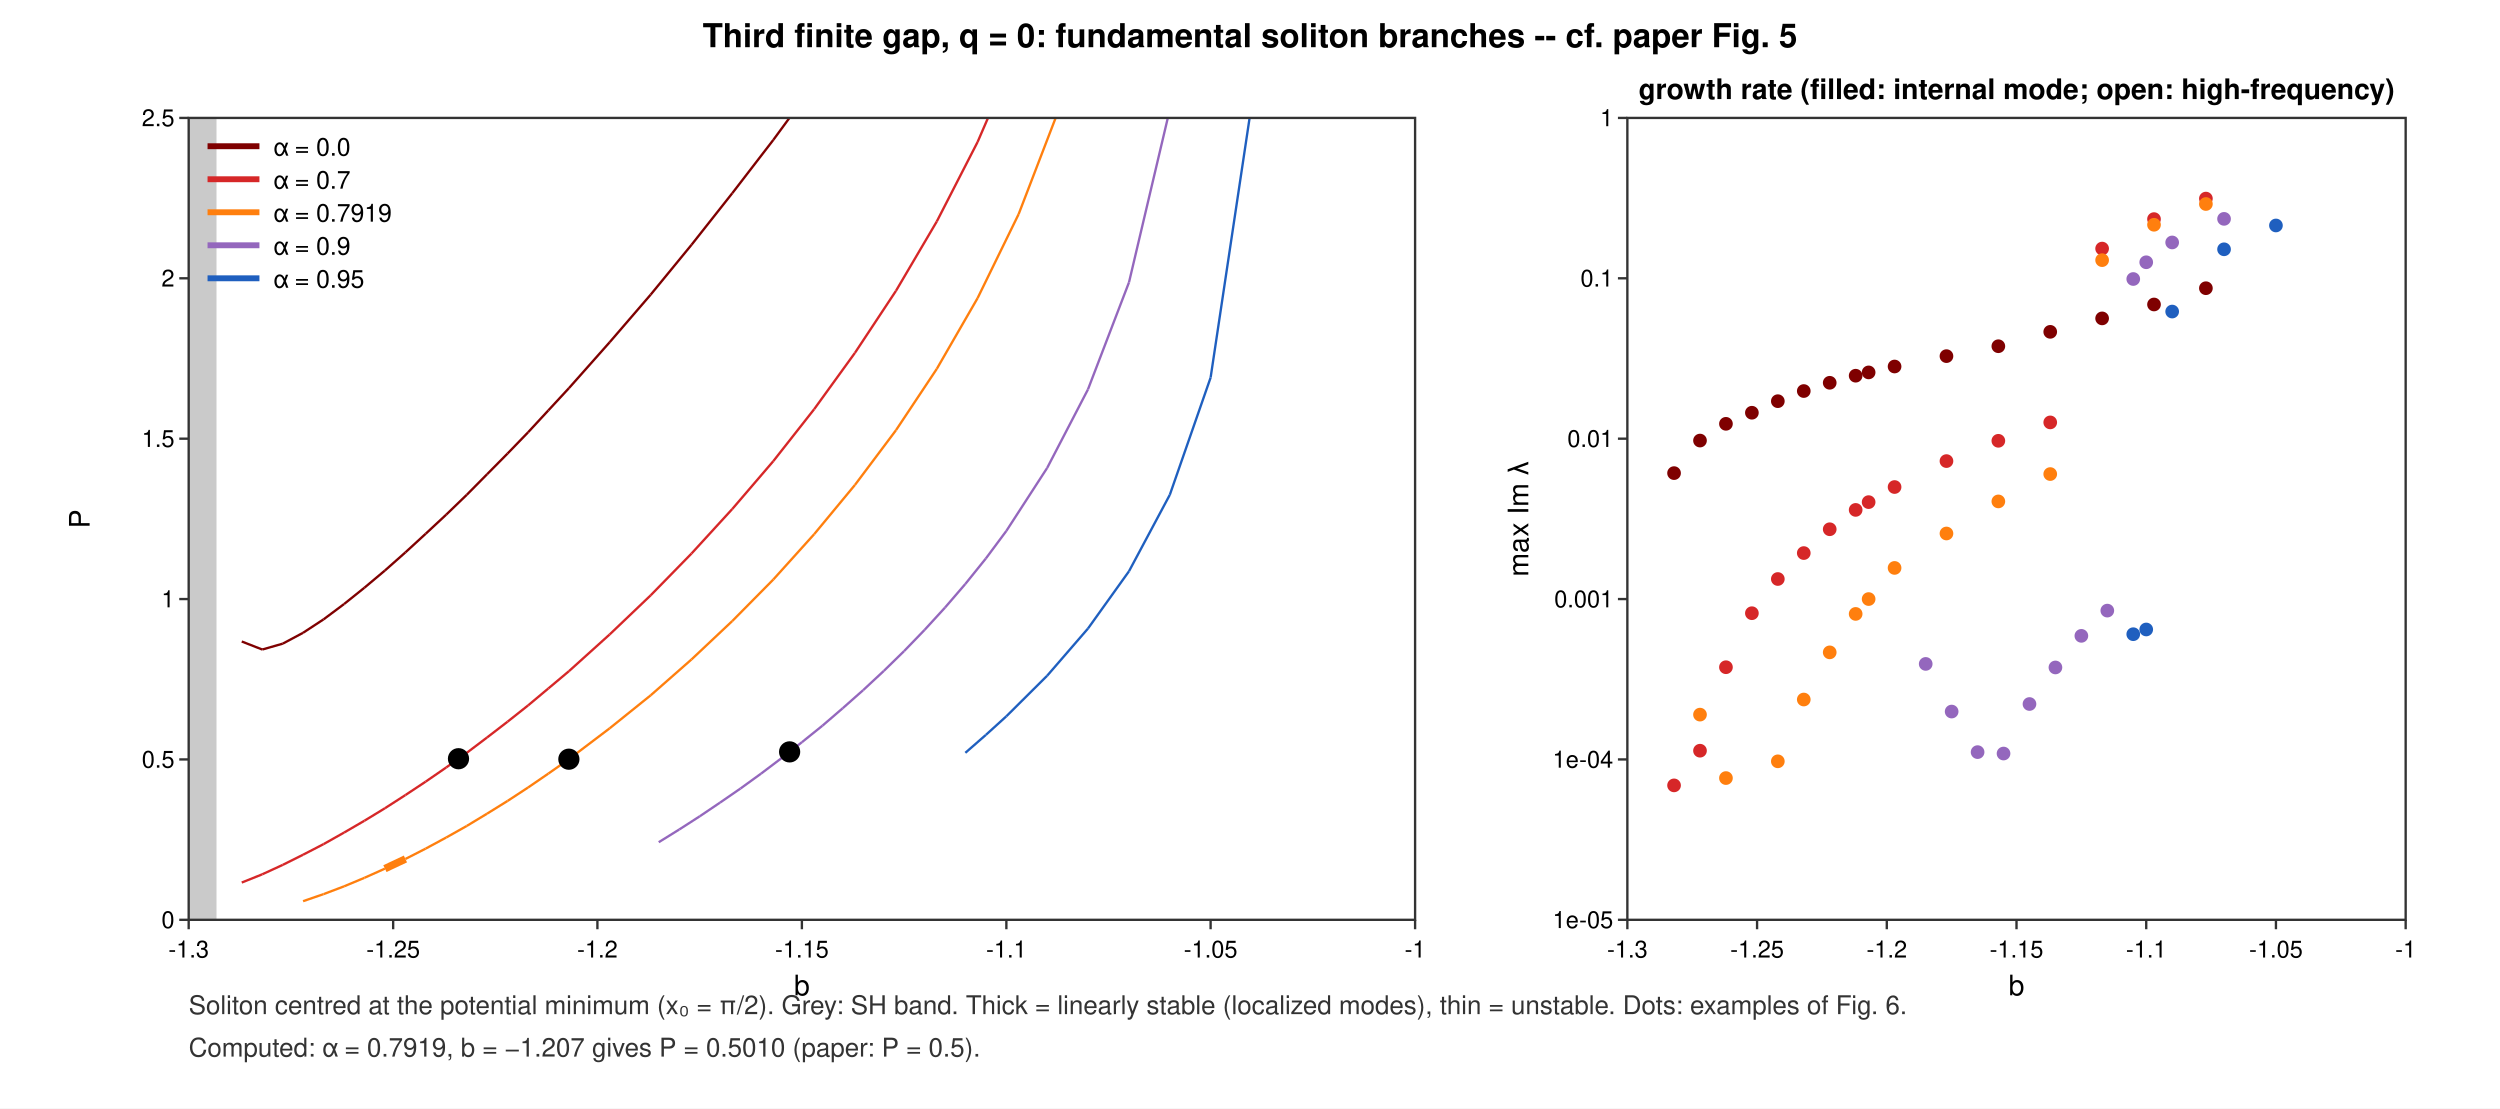
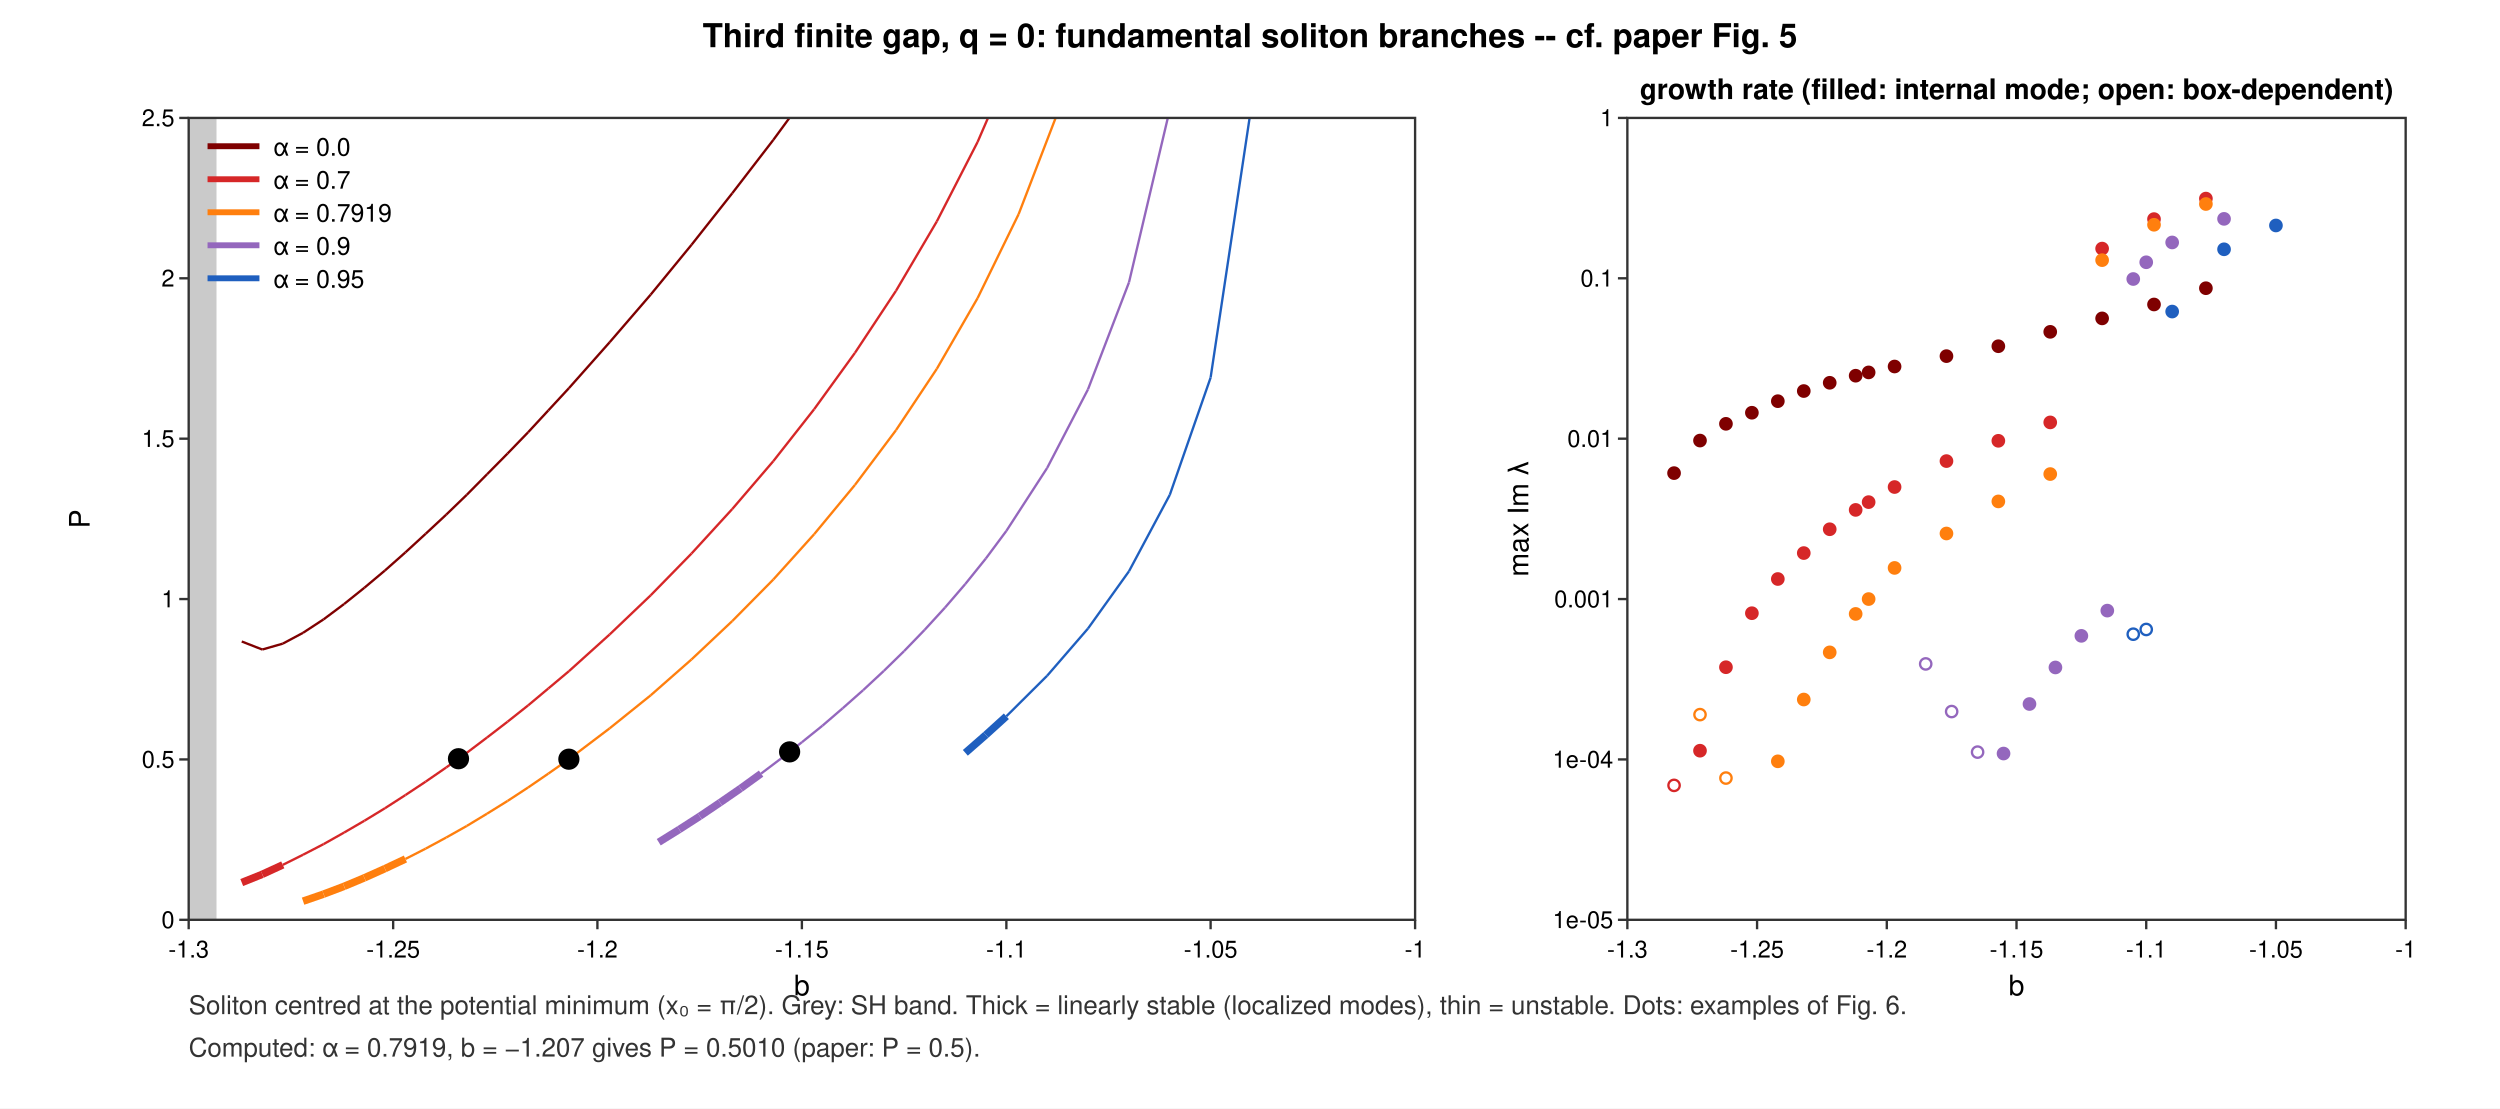
<svg xmlns="http://www.w3.org/2000/svg" viewBox="0 0 1060 470" width="1060" height="470">
-   <rect width="1060" height="470" fill="white" />
+   <rect x="0" y="0" width="1060" height="470" fill="white" />
  <text x="530.0" y="20" font-size="14" font-weight="bold" text-anchor="middle" font-family="Helvetica, Arial, sans-serif">Third finite gap, q = 0: fundamental soliton branches  -- cf. paper Fig. 5</text>
-   <clipPath id="clip139776906978768">
+   <clipPath id="clip140446462768416">
    <rect x="80" y="50" width="520" height="340" />
  </clipPath>
  <rect x="80" y="50" width="520" height="340" fill="white" stroke="none" />
-   <g clip-path="url(#clip139776906978768)">
+   <g clip-path="url(#clip140446462768416)">
    <rect x="80.0" y="50" width="11.8" height="340" fill="#bdbdbd" fill-opacity="0.8" />
    <polyline points="102.5,272.0 111.2,275.4" fill="none" stroke="#7f0000" stroke-width="1.0" stroke-linejoin="round" stroke-opacity="1.0" />
    <polyline points="111.2,275.4 119.9,272.9" fill="none" stroke="#7f0000" stroke-width="1.0" stroke-linejoin="round" stroke-opacity="1.0" />
    <polyline points="119.9,272.9 128.5,268.3" fill="none" stroke="#7f0000" stroke-width="1.0" stroke-linejoin="round" stroke-opacity="1.0" />
    <polyline points="128.5,268.3 137.2,262.6" fill="none" stroke="#7f0000" stroke-width="1.0" stroke-linejoin="round" stroke-opacity="1.0" />
    <polyline points="137.2,262.6 145.9,256.1" fill="none" stroke="#7f0000" stroke-width="1.0" stroke-linejoin="round" stroke-opacity="1.0" />
    <polyline points="145.9,256.1 154.5,249.2" fill="none" stroke="#7f0000" stroke-width="1.0" stroke-linejoin="round" stroke-opacity="1.0" />
    <polyline points="154.5,249.2 163.2,241.9" fill="none" stroke="#7f0000" stroke-width="1.0" stroke-linejoin="round" stroke-opacity="1.0" />
    <polyline points="163.2,241.9 171.9,234.2" fill="none" stroke="#7f0000" stroke-width="1.0" stroke-linejoin="round" stroke-opacity="1.0" />
    <polyline points="171.9,234.2 180.5,226.3" fill="none" stroke="#7f0000" stroke-width="1.0" stroke-linejoin="round" stroke-opacity="1.0" />
    <polyline points="180.5,226.3 189.2,218.2" fill="none" stroke="#7f0000" stroke-width="1.0" stroke-linejoin="round" stroke-opacity="1.0" />
    <polyline points="189.2,218.2 197.9,209.8" fill="none" stroke="#7f0000" stroke-width="1.0" stroke-linejoin="round" stroke-opacity="1.0" />
    <polyline points="197.9,209.8 206.5,201.1" fill="none" stroke="#7f0000" stroke-width="1.0" stroke-linejoin="round" stroke-opacity="1.0" />
    <polyline points="206.5,201.1 215.2,192.3" fill="none" stroke="#7f0000" stroke-width="1.0" stroke-linejoin="round" stroke-opacity="1.0" />
    <polyline points="215.2,192.3 223.9,183.3" fill="none" stroke="#7f0000" stroke-width="1.0" stroke-linejoin="round" stroke-opacity="1.0" />
    <polyline points="223.9,183.3 232.5,174.0" fill="none" stroke="#7f0000" stroke-width="1.0" stroke-linejoin="round" stroke-opacity="1.0" />
    <polyline points="232.5,174.0 241.2,164.6" fill="none" stroke="#7f0000" stroke-width="1.0" stroke-linejoin="round" stroke-opacity="1.0" />
    <polyline points="241.2,164.6 258.5,145.1" fill="none" stroke="#7f0000" stroke-width="1.0" stroke-linejoin="round" stroke-opacity="1.0" />
    <polyline points="258.5,145.1 275.9,124.9" fill="none" stroke="#7f0000" stroke-width="1.0" stroke-linejoin="round" stroke-opacity="1.0" />
    <polyline points="275.9,124.9 293.2,103.8" fill="none" stroke="#7f0000" stroke-width="1.0" stroke-linejoin="round" stroke-opacity="1.0" />
    <polyline points="293.2,103.8 310.5,81.9" fill="none" stroke="#7f0000" stroke-width="1.0" stroke-linejoin="round" stroke-opacity="1.0" />
    <polyline points="310.5,81.9 327.9,59.3" fill="none" stroke="#7f0000" stroke-width="1.0" stroke-linejoin="round" stroke-opacity="1.0" />
    <polyline points="327.9,59.3 345.2,35.7" fill="none" stroke="#7f0000" stroke-width="1.0" stroke-linejoin="round" stroke-opacity="1.0" />
    <polyline points="345.2,35.7 362.5,11.3" fill="none" stroke="#7f0000" stroke-width="1.0" stroke-linejoin="round" stroke-opacity="1.0" />
    <polyline points="362.5,11.3 379.9,-14.0" fill="none" stroke="#7f0000" stroke-width="1.0" stroke-linejoin="round" stroke-opacity="1.0" />
    <polyline points="379.9,-14.0 397.2,-40.4" fill="none" stroke="#7f0000" stroke-width="1.0" stroke-linejoin="round" stroke-opacity="1.0" />
    <polyline points="397.2,-40.4 414.5,-67.9" fill="none" stroke="#7f0000" stroke-width="1.0" stroke-linejoin="round" stroke-opacity="1.0" />
    <polyline points="414.5,-67.9 431.9,-96.8" fill="none" stroke="#7f0000" stroke-width="1.0" stroke-linejoin="round" stroke-opacity="1.0" />
    <polyline points="431.9,-96.8 449.2,-127.7" fill="none" stroke="#7f0000" stroke-width="1.0" stroke-linejoin="round" stroke-opacity="1.0" />
    <polyline points="449.2,-127.7 466.5,-162.1" fill="none" stroke="#7f0000" stroke-width="1.0" stroke-linejoin="round" stroke-opacity="1.0" />
    <polyline points="466.5,-162.1 483.9,-207.0" fill="none" stroke="#7f0000" stroke-width="1.0" stroke-linejoin="round" stroke-opacity="1.0" />
-     <polyline points="102.5,374.2 111.2,370.7" fill="none" stroke="#d62728" stroke-width="1.0" stroke-linejoin="round" stroke-opacity="1.0" />
-     <polyline points="111.2,370.7 119.9,366.7" fill="none" stroke="#d62728" stroke-width="1.0" stroke-linejoin="round" stroke-opacity="1.0" />
+     <polyline points="102.5,374.2 111.2,370.7" fill="none" stroke="#d62728" stroke-width="3.2" stroke-linejoin="round" stroke-opacity="1.0" />
+     <polyline points="111.2,370.7 119.9,366.7" fill="none" stroke="#d62728" stroke-width="3.2" stroke-linejoin="round" stroke-opacity="1.0" />
    <polyline points="119.9,366.7 128.5,362.4" fill="none" stroke="#d62728" stroke-width="1.0" stroke-linejoin="round" stroke-opacity="1.0" />
    <polyline points="128.5,362.4 137.2,357.9" fill="none" stroke="#d62728" stroke-width="1.0" stroke-linejoin="round" stroke-opacity="1.0" />
    <polyline points="137.2,357.9 145.9,353.0" fill="none" stroke="#d62728" stroke-width="1.0" stroke-linejoin="round" stroke-opacity="1.0" />
    <polyline points="145.9,353.0 154.5,348.0" fill="none" stroke="#d62728" stroke-width="1.0" stroke-linejoin="round" stroke-opacity="1.0" />
    <polyline points="154.5,348.0 163.2,342.7" fill="none" stroke="#d62728" stroke-width="1.0" stroke-linejoin="round" stroke-opacity="1.0" />
    <polyline points="163.2,342.7 171.9,337.1" fill="none" stroke="#d62728" stroke-width="1.0" stroke-linejoin="round" stroke-opacity="1.0" />
    <polyline points="171.9,337.1 180.5,331.4" fill="none" stroke="#d62728" stroke-width="1.0" stroke-linejoin="round" stroke-opacity="1.0" />
    <polyline points="180.5,331.4 189.2,325.4" fill="none" stroke="#d62728" stroke-width="1.0" stroke-linejoin="round" stroke-opacity="1.0" />
    <polyline points="189.2,325.4 197.9,319.2" fill="none" stroke="#d62728" stroke-width="1.0" stroke-linejoin="round" stroke-opacity="1.0" />
    <polyline points="197.9,319.2 206.5,312.7" fill="none" stroke="#d62728" stroke-width="1.0" stroke-linejoin="round" stroke-opacity="1.0" />
    <polyline points="206.5,312.7 215.2,306.0" fill="none" stroke="#d62728" stroke-width="1.0" stroke-linejoin="round" stroke-opacity="1.0" />
    <polyline points="215.2,306.0 223.9,299.1" fill="none" stroke="#d62728" stroke-width="1.0" stroke-linejoin="round" stroke-opacity="1.0" />
    <polyline points="223.9,299.1 232.5,291.9" fill="none" stroke="#d62728" stroke-width="1.0" stroke-linejoin="round" stroke-opacity="1.0" />
    <polyline points="232.5,291.9 241.2,284.6" fill="none" stroke="#d62728" stroke-width="1.0" stroke-linejoin="round" stroke-opacity="1.0" />
    <polyline points="241.2,284.6 258.5,269.0" fill="none" stroke="#d62728" stroke-width="1.0" stroke-linejoin="round" stroke-opacity="1.0" />
    <polyline points="258.5,269.0 275.9,252.4" fill="none" stroke="#d62728" stroke-width="1.0" stroke-linejoin="round" stroke-opacity="1.0" />
    <polyline points="275.9,252.4 293.2,234.7" fill="none" stroke="#d62728" stroke-width="1.0" stroke-linejoin="round" stroke-opacity="1.0" />
    <polyline points="293.2,234.7 310.5,215.8" fill="none" stroke="#d62728" stroke-width="1.0" stroke-linejoin="round" stroke-opacity="1.0" />
    <polyline points="310.5,215.8 327.9,195.5" fill="none" stroke="#d62728" stroke-width="1.0" stroke-linejoin="round" stroke-opacity="1.0" />
    <polyline points="327.9,195.5 345.2,173.5" fill="none" stroke="#d62728" stroke-width="1.0" stroke-linejoin="round" stroke-opacity="1.0" />
    <polyline points="345.2,173.5 362.5,149.6" fill="none" stroke="#d62728" stroke-width="1.0" stroke-linejoin="round" stroke-opacity="1.0" />
    <polyline points="362.5,149.6 379.9,123.3" fill="none" stroke="#d62728" stroke-width="1.0" stroke-linejoin="round" stroke-opacity="1.0" />
    <polyline points="379.9,123.3 397.2,93.9" fill="none" stroke="#d62728" stroke-width="1.0" stroke-linejoin="round" stroke-opacity="1.0" />
    <polyline points="397.2,93.9 414.5,60.2" fill="none" stroke="#d62728" stroke-width="1.0" stroke-linejoin="round" stroke-opacity="1.0" />
    <polyline points="414.5,60.2 431.9,20.0" fill="none" stroke="#d62728" stroke-width="1.0" stroke-linejoin="round" stroke-opacity="1.0" />
    <polyline points="431.9,20.0 449.2,-31.3" fill="none" stroke="#d62728" stroke-width="1.0" stroke-linejoin="round" stroke-opacity="1.0" />
    <polyline points="449.2,-31.3 466.5,-107.7" fill="none" stroke="#d62728" stroke-width="1.0" stroke-linejoin="round" stroke-opacity="1.0" />
    <polyline points="466.5,-107.7 483.9,-339.8" fill="none" stroke="#d62728" stroke-width="1.0" stroke-linejoin="round" stroke-opacity="1.0" />
-     <polyline points="128.5,382.1 137.2,379.1" fill="none" stroke="#ff7f0e" stroke-width="1.0" stroke-linejoin="round" stroke-opacity="1.0" />
-     <polyline points="137.2,379.1 145.9,375.8" fill="none" stroke="#ff7f0e" stroke-width="1.0" stroke-linejoin="round" stroke-opacity="1.0" />
-     <polyline points="145.9,375.8 154.5,372.2" fill="none" stroke="#ff7f0e" stroke-width="1.0" stroke-linejoin="round" stroke-opacity="1.0" />
-     <polyline points="154.5,372.2 163.2,368.3" fill="none" stroke="#ff7f0e" stroke-width="1.0" stroke-linejoin="round" stroke-opacity="1.0" />
+     <polyline points="128.5,382.1 137.2,379.1" fill="none" stroke="#ff7f0e" stroke-width="3.2" stroke-linejoin="round" stroke-opacity="1.0" />
+     <polyline points="137.2,379.1 145.9,375.8" fill="none" stroke="#ff7f0e" stroke-width="3.2" stroke-linejoin="round" stroke-opacity="1.0" />
+     <polyline points="145.9,375.8 154.5,372.2" fill="none" stroke="#ff7f0e" stroke-width="3.2" stroke-linejoin="round" stroke-opacity="1.0" />
+     <polyline points="154.5,372.2 163.2,368.3" fill="none" stroke="#ff7f0e" stroke-width="3.2" stroke-linejoin="round" stroke-opacity="1.0" />
    <polyline points="163.2,368.3 171.9,364.2" fill="none" stroke="#ff7f0e" stroke-width="3.2" stroke-linejoin="round" stroke-opacity="1.0" />
    <polyline points="171.9,364.2 180.5,359.8" fill="none" stroke="#ff7f0e" stroke-width="1.0" stroke-linejoin="round" stroke-opacity="1.0" />
    <polyline points="180.5,359.8 189.2,355.1" fill="none" stroke="#ff7f0e" stroke-width="1.0" stroke-linejoin="round" stroke-opacity="1.0" />
    <polyline points="189.2,355.1 197.9,350.2" fill="none" stroke="#ff7f0e" stroke-width="1.0" stroke-linejoin="round" stroke-opacity="1.0" />
    <polyline points="197.9,350.2 206.5,345.0" fill="none" stroke="#ff7f0e" stroke-width="1.0" stroke-linejoin="round" stroke-opacity="1.0" />
    <polyline points="206.5,345.0 215.2,339.6" fill="none" stroke="#ff7f0e" stroke-width="1.0" stroke-linejoin="round" stroke-opacity="1.0" />
    <polyline points="215.2,339.6 223.9,333.9" fill="none" stroke="#ff7f0e" stroke-width="1.0" stroke-linejoin="round" stroke-opacity="1.0" />
    <polyline points="223.9,333.9 232.5,328.0" fill="none" stroke="#ff7f0e" stroke-width="1.0" stroke-linejoin="round" stroke-opacity="1.0" />
    <polyline points="232.5,328.0 241.2,321.9" fill="none" stroke="#ff7f0e" stroke-width="1.0" stroke-linejoin="round" stroke-opacity="1.0" />
    <polyline points="241.2,321.9 258.5,308.8" fill="none" stroke="#ff7f0e" stroke-width="1.0" stroke-linejoin="round" stroke-opacity="1.0" />
    <polyline points="258.5,308.8 275.9,294.8" fill="none" stroke="#ff7f0e" stroke-width="1.0" stroke-linejoin="round" stroke-opacity="1.0" />
    <polyline points="275.9,294.8 293.2,279.6" fill="none" stroke="#ff7f0e" stroke-width="1.0" stroke-linejoin="round" stroke-opacity="1.0" />
    <polyline points="293.2,279.6 310.5,263.3" fill="none" stroke="#ff7f0e" stroke-width="1.0" stroke-linejoin="round" stroke-opacity="1.0" />
    <polyline points="310.5,263.3 327.9,245.7" fill="none" stroke="#ff7f0e" stroke-width="1.0" stroke-linejoin="round" stroke-opacity="1.0" />
    <polyline points="327.9,245.7 345.2,226.5" fill="none" stroke="#ff7f0e" stroke-width="1.0" stroke-linejoin="round" stroke-opacity="1.0" />
    <polyline points="345.2,226.5 362.5,205.6" fill="none" stroke="#ff7f0e" stroke-width="1.0" stroke-linejoin="round" stroke-opacity="1.0" />
    <polyline points="362.5,205.6 379.9,182.4" fill="none" stroke="#ff7f0e" stroke-width="1.0" stroke-linejoin="round" stroke-opacity="1.0" />
    <polyline points="379.9,182.4 397.2,156.4" fill="none" stroke="#ff7f0e" stroke-width="1.0" stroke-linejoin="round" stroke-opacity="1.0" />
    <polyline points="397.2,156.4 414.5,126.4" fill="none" stroke="#ff7f0e" stroke-width="1.0" stroke-linejoin="round" stroke-opacity="1.0" />
    <polyline points="414.5,126.4 431.9,90.8" fill="none" stroke="#ff7f0e" stroke-width="1.0" stroke-linejoin="round" stroke-opacity="1.0" />
    <polyline points="431.9,90.8 449.2,45.8" fill="none" stroke="#ff7f0e" stroke-width="1.0" stroke-linejoin="round" stroke-opacity="1.0" />
    <polyline points="449.2,45.8 466.5,-17.8" fill="none" stroke="#ff7f0e" stroke-width="1.0" stroke-linejoin="round" stroke-opacity="1.0" />
    <polyline points="466.5,-17.8 483.9,-140.0" fill="none" stroke="#ff7f0e" stroke-width="1.0" stroke-linejoin="round" stroke-opacity="1.0" />
-     <polyline points="279.3,357.1 288.0,351.7" fill="none" stroke="#9467bd" stroke-width="1.0" stroke-linejoin="round" stroke-opacity="1.0" />
-     <polyline points="288.0,351.7 296.7,346.1" fill="none" stroke="#9467bd" stroke-width="1.0" stroke-linejoin="round" stroke-opacity="1.0" />
-     <polyline points="296.7,346.1 305.3,340.3" fill="none" stroke="#9467bd" stroke-width="1.0" stroke-linejoin="round" stroke-opacity="1.0" />
-     <polyline points="305.3,340.3 314.0,334.3" fill="none" stroke="#9467bd" stroke-width="1.0" stroke-linejoin="round" stroke-opacity="1.0" />
-     <polyline points="314.0,334.3 322.7,328.0" fill="none" stroke="#9467bd" stroke-width="1.0" stroke-linejoin="round" stroke-opacity="1.0" />
+     <polyline points="279.3,357.1 288.0,351.7" fill="none" stroke="#9467bd" stroke-width="3.2" stroke-linejoin="round" stroke-opacity="1.0" />
+     <polyline points="288.0,351.7 296.7,346.1" fill="none" stroke="#9467bd" stroke-width="3.2" stroke-linejoin="round" stroke-opacity="1.0" />
+     <polyline points="296.7,346.1 305.3,340.3" fill="none" stroke="#9467bd" stroke-width="3.2" stroke-linejoin="round" stroke-opacity="1.0" />
+     <polyline points="305.3,340.3 314.0,334.3" fill="none" stroke="#9467bd" stroke-width="3.2" stroke-linejoin="round" stroke-opacity="1.0" />
+     <polyline points="314.0,334.3 322.7,328.0" fill="none" stroke="#9467bd" stroke-width="3.2" stroke-linejoin="round" stroke-opacity="1.0" />
    <polyline points="322.7,328.0 331.3,321.5" fill="none" stroke="#9467bd" stroke-width="1.0" stroke-linejoin="round" stroke-opacity="1.0" />
    <polyline points="331.3,321.5 340.0,314.7" fill="none" stroke="#9467bd" stroke-width="1.0" stroke-linejoin="round" stroke-opacity="1.0" />
    <polyline points="340.0,314.7 348.7,307.7" fill="none" stroke="#9467bd" stroke-width="1.0" stroke-linejoin="round" stroke-opacity="1.0" />
    <polyline points="348.7,307.7 357.3,300.3" fill="none" stroke="#9467bd" stroke-width="1.0" stroke-linejoin="round" stroke-opacity="1.0" />
    <polyline points="357.3,300.3 366.0,292.6" fill="none" stroke="#9467bd" stroke-width="1.0" stroke-linejoin="round" stroke-opacity="1.0" />
    <polyline points="366.0,292.6 374.7,284.5" fill="none" stroke="#9467bd" stroke-width="1.0" stroke-linejoin="round" stroke-opacity="1.0" />
    <polyline points="374.7,284.5 383.3,276.1" fill="none" stroke="#9467bd" stroke-width="1.0" stroke-linejoin="round" stroke-opacity="1.0" />
    <polyline points="383.3,276.1 392.0,267.1" fill="none" stroke="#9467bd" stroke-width="1.0" stroke-linejoin="round" stroke-opacity="1.0" />
    <polyline points="392.0,267.1 400.7,257.6" fill="none" stroke="#9467bd" stroke-width="1.0" stroke-linejoin="round" stroke-opacity="1.0" />
    <polyline points="400.7,257.6 409.3,247.6" fill="none" stroke="#9467bd" stroke-width="1.0" stroke-linejoin="round" stroke-opacity="1.0" />
    <polyline points="409.3,247.6 418.0,236.8" fill="none" stroke="#9467bd" stroke-width="1.0" stroke-linejoin="round" stroke-opacity="1.0" />
    <polyline points="418.0,236.8 426.7,225.1" fill="none" stroke="#9467bd" stroke-width="1.0" stroke-linejoin="round" stroke-opacity="1.0" />
    <polyline points="426.7,225.1 444.0,198.4" fill="none" stroke="#9467bd" stroke-width="1.0" stroke-linejoin="round" stroke-opacity="1.0" />
    <polyline points="444.0,198.4 461.3,165.1" fill="none" stroke="#9467bd" stroke-width="1.0" stroke-linejoin="round" stroke-opacity="1.0" />
    <polyline points="461.3,165.1 478.7,119.7" fill="none" stroke="#9467bd" stroke-width="1.0" stroke-linejoin="round" stroke-opacity="1.0" />
    <polyline points="478.7,119.7 496.0,46.4" fill="none" stroke="#9467bd" stroke-width="1.0" stroke-linejoin="round" stroke-opacity="1.0" />
-     <polyline points="409.3,319.2 418.0,311.6" fill="none" stroke="#1f5fbf" stroke-width="1.0" stroke-linejoin="round" stroke-opacity="1.0" />
-     <polyline points="418.0,311.6 426.7,303.7" fill="none" stroke="#1f5fbf" stroke-width="1.0" stroke-linejoin="round" stroke-opacity="1.0" />
+     <polyline points="409.3,319.2 418.0,311.6" fill="none" stroke="#1f5fbf" stroke-width="3.2" stroke-linejoin="round" stroke-opacity="1.0" />
+     <polyline points="418.0,311.6 426.7,303.7" fill="none" stroke="#1f5fbf" stroke-width="3.2" stroke-linejoin="round" stroke-opacity="1.0" />
    <polyline points="426.7,303.7 444.0,286.5" fill="none" stroke="#1f5fbf" stroke-width="1.0" stroke-linejoin="round" stroke-opacity="1.0" />
    <polyline points="444.0,286.5 461.3,266.5" fill="none" stroke="#1f5fbf" stroke-width="1.0" stroke-linejoin="round" stroke-opacity="1.0" />
    <polyline points="461.3,266.5 478.7,242.2" fill="none" stroke="#1f5fbf" stroke-width="1.0" stroke-linejoin="round" stroke-opacity="1.0" />
    <polyline points="478.7,242.2 496.0,209.8" fill="none" stroke="#1f5fbf" stroke-width="1.0" stroke-linejoin="round" stroke-opacity="1.0" />
    <polyline points="496.0,209.8 513.3,160.1" fill="none" stroke="#1f5fbf" stroke-width="1.0" stroke-linejoin="round" stroke-opacity="1.0" />
    <polyline points="513.3,160.1 530.7,44.2" fill="none" stroke="#1f5fbf" stroke-width="1.0" stroke-linejoin="round" stroke-opacity="1.0" />
    <circle cx="241.2" cy="321.9" r="4" fill="black" stroke="black" stroke-width="1" />
    <circle cx="194.4" cy="321.7" r="4" fill="black" stroke="black" stroke-width="1" />
    <circle cx="334.8" cy="318.8" r="4" fill="black" stroke="black" stroke-width="1" />
  </g>
  <rect x="80" y="50" width="520" height="340" fill="none" stroke="#333" stroke-width="1" />
  <line x1="80.0" y1="390" x2="80.0" y2="394" stroke="#333" />
  <text x="80.0" y="406" font-size="10" text-anchor="middle" font-family="Helvetica, Arial, sans-serif">-1.3</text>
  <line x1="166.7" y1="390" x2="166.7" y2="394" stroke="#333" />
  <text x="166.7" y="406" font-size="10" text-anchor="middle" font-family="Helvetica, Arial, sans-serif">-1.25</text>
  <line x1="253.3" y1="390" x2="253.3" y2="394" stroke="#333" />
  <text x="253.3" y="406" font-size="10" text-anchor="middle" font-family="Helvetica, Arial, sans-serif">-1.2</text>
  <line x1="340.0" y1="390" x2="340.0" y2="394" stroke="#333" />
  <text x="340.0" y="406" font-size="10" text-anchor="middle" font-family="Helvetica, Arial, sans-serif">-1.15</text>
  <line x1="426.7" y1="390" x2="426.7" y2="394" stroke="#333" />
  <text x="426.7" y="406" font-size="10" text-anchor="middle" font-family="Helvetica, Arial, sans-serif">-1.1</text>
  <line x1="513.3" y1="390" x2="513.3" y2="394" stroke="#333" />
  <text x="513.3" y="406" font-size="10" text-anchor="middle" font-family="Helvetica, Arial, sans-serif">-1.05</text>
  <line x1="600.0" y1="390" x2="600.0" y2="394" stroke="#333" />
  <text x="600.0" y="406" font-size="10" text-anchor="middle" font-family="Helvetica, Arial, sans-serif">-1</text>
  <line x1="76" y1="390.0" x2="80" y2="390.0" stroke="#333" />
  <text x="74" y="393.5" font-size="10" text-anchor="end" font-family="Helvetica, Arial, sans-serif">0</text>
  <line x1="76" y1="322.0" x2="80" y2="322.0" stroke="#333" />
  <text x="74" y="325.5" font-size="10" text-anchor="end" font-family="Helvetica, Arial, sans-serif">0.5</text>
  <line x1="76" y1="254.0" x2="80" y2="254.0" stroke="#333" />
  <text x="74" y="257.5" font-size="10" text-anchor="end" font-family="Helvetica, Arial, sans-serif">1</text>
  <line x1="76" y1="186.0" x2="80" y2="186.0" stroke="#333" />
  <text x="74" y="189.5" font-size="10" text-anchor="end" font-family="Helvetica, Arial, sans-serif">1.5</text>
  <line x1="76" y1="118.0" x2="80" y2="118.0" stroke="#333" />
  <text x="74" y="121.5" font-size="10" text-anchor="end" font-family="Helvetica, Arial, sans-serif">2</text>
  <line x1="76" y1="50.0" x2="80" y2="50.0" stroke="#333" />
  <text x="74" y="53.5" font-size="10" text-anchor="end" font-family="Helvetica, Arial, sans-serif">2.5</text>
  <text x="340.0" y="422" font-size="12" text-anchor="middle" font-family="Helvetica, Arial, sans-serif">b</text>
  <text x="38" y="220.0" font-size="12" text-anchor="middle" transform="rotate(-90 38 220.0)" font-family="Helvetica, Arial, sans-serif">P</text>
  <line x1="88" y1="62" x2="110" y2="62" stroke="#7f0000" stroke-width="2.5" />
  <text x="116" y="66" font-size="10.5" font-family="Helvetica, Arial, sans-serif">α = 0.0</text>
  <line x1="88" y1="76" x2="110" y2="76" stroke="#d62728" stroke-width="2.5" />
  <text x="116" y="80" font-size="10.5" font-family="Helvetica, Arial, sans-serif">α = 0.7</text>
  <line x1="88" y1="90" x2="110" y2="90" stroke="#ff7f0e" stroke-width="2.5" />
  <text x="116" y="94" font-size="10.5" font-family="Helvetica, Arial, sans-serif">α = 0.7919</text>
  <line x1="88" y1="104" x2="110" y2="104" stroke="#9467bd" stroke-width="2.5" />
  <text x="116" y="108" font-size="10.5" font-family="Helvetica, Arial, sans-serif">α = 0.9</text>
  <line x1="88" y1="118" x2="110" y2="118" stroke="#1f5fbf" stroke-width="2.5" />
  <text x="116" y="122" font-size="10.5" font-family="Helvetica, Arial, sans-serif">α = 0.95</text>
-   <clipPath id="clip139776906980304">
+   <clipPath id="clip140446462768624">
    <rect x="690" y="50" width="330" height="340" />
  </clipPath>
  <rect x="690" y="50" width="330" height="340" fill="white" stroke="none" />
-   <g clip-path="url(#clip139776906980304)">
+   <g clip-path="url(#clip140446462768624)">
    <circle cx="709.8" cy="200.6" r="2.4" fill="#7f0000" stroke="#7f0000" stroke-width="1" />
    <circle cx="720.8" cy="186.8" r="2.4" fill="#7f0000" stroke="#7f0000" stroke-width="1" />
    <circle cx="731.8" cy="179.7" r="2.4" fill="#7f0000" stroke="#7f0000" stroke-width="1" />
    <circle cx="742.8" cy="175.0" r="2.4" fill="#7f0000" stroke="#7f0000" stroke-width="1" />
    <circle cx="753.8" cy="170.1" r="2.4" fill="#7f0000" stroke="#7f0000" stroke-width="1" />
    <circle cx="764.8" cy="165.8" r="2.4" fill="#7f0000" stroke="#7f0000" stroke-width="1" />
    <circle cx="775.8" cy="162.3" r="2.4" fill="#7f0000" stroke="#7f0000" stroke-width="1" />
    <circle cx="786.8" cy="159.3" r="2.4" fill="#7f0000" stroke="#7f0000" stroke-width="1" />
    <circle cx="792.3" cy="157.9" r="2.4" fill="#7f0000" stroke="#7f0000" stroke-width="1" />
    <circle cx="803.3" cy="155.4" r="2.4" fill="#7f0000" stroke="#7f0000" stroke-width="1" />
    <circle cx="825.3" cy="151.0" r="2.4" fill="#7f0000" stroke="#7f0000" stroke-width="1" />
    <circle cx="847.3" cy="146.8" r="2.4" fill="#7f0000" stroke="#7f0000" stroke-width="1" />
    <circle cx="869.3" cy="140.7" r="2.4" fill="#7f0000" stroke="#7f0000" stroke-width="1" />
    <circle cx="891.3" cy="135.0" r="2.4" fill="#7f0000" stroke="#7f0000" stroke-width="1" />
    <circle cx="913.3" cy="129.1" r="2.4" fill="#7f0000" stroke="#7f0000" stroke-width="1" />
    <circle cx="935.3" cy="122.2" r="2.4" fill="#7f0000" stroke="#7f0000" stroke-width="1" />
-     <circle cx="709.8" cy="333.0" r="2.4" fill="#d62728" stroke="#d62728" stroke-width="1" />
    <circle cx="720.8" cy="318.3" r="2.4" fill="#d62728" stroke="#d62728" stroke-width="1" />
    <circle cx="731.8" cy="282.9" r="2.4" fill="#d62728" stroke="#d62728" stroke-width="1" />
    <circle cx="742.8" cy="260.0" r="2.4" fill="#d62728" stroke="#d62728" stroke-width="1" />
    <circle cx="753.8" cy="245.5" r="2.4" fill="#d62728" stroke="#d62728" stroke-width="1" />
    <circle cx="764.8" cy="234.5" r="2.4" fill="#d62728" stroke="#d62728" stroke-width="1" />
    <circle cx="775.8" cy="224.4" r="2.4" fill="#d62728" stroke="#d62728" stroke-width="1" />
    <circle cx="786.8" cy="216.2" r="2.4" fill="#d62728" stroke="#d62728" stroke-width="1" />
    <circle cx="792.3" cy="212.9" r="2.4" fill="#d62728" stroke="#d62728" stroke-width="1" />
    <circle cx="803.3" cy="206.5" r="2.4" fill="#d62728" stroke="#d62728" stroke-width="1" />
    <circle cx="825.3" cy="195.5" r="2.4" fill="#d62728" stroke="#d62728" stroke-width="1" />
    <circle cx="847.3" cy="186.9" r="2.4" fill="#d62728" stroke="#d62728" stroke-width="1" />
    <circle cx="869.3" cy="179.1" r="2.4" fill="#d62728" stroke="#d62728" stroke-width="1" />
    <circle cx="891.3" cy="105.4" r="2.4" fill="#d62728" stroke="#d62728" stroke-width="1" />
    <circle cx="913.3" cy="92.9" r="2.4" fill="#d62728" stroke="#d62728" stroke-width="1" />
    <circle cx="935.3" cy="84.2" r="2.4" fill="#d62728" stroke="#d62728" stroke-width="1" />
-     <circle cx="720.8" cy="303.0" r="2.4" fill="#ff7f0e" stroke="#ff7f0e" stroke-width="1" />
-     <circle cx="731.8" cy="329.9" r="2.4" fill="#ff7f0e" stroke="#ff7f0e" stroke-width="1" />
+     <circle cx="709.8" cy="333.0" r="2.4" fill="none" stroke="#d62728" stroke-width="1" />
    <circle cx="753.8" cy="322.8" r="2.4" fill="#ff7f0e" stroke="#ff7f0e" stroke-width="1" />
    <circle cx="764.8" cy="296.6" r="2.4" fill="#ff7f0e" stroke="#ff7f0e" stroke-width="1" />
    <circle cx="775.8" cy="276.6" r="2.4" fill="#ff7f0e" stroke="#ff7f0e" stroke-width="1" />
    <circle cx="786.8" cy="260.3" r="2.4" fill="#ff7f0e" stroke="#ff7f0e" stroke-width="1" />
    <circle cx="792.3" cy="254.0" r="2.4" fill="#ff7f0e" stroke="#ff7f0e" stroke-width="1" />
    <circle cx="803.3" cy="240.8" r="2.4" fill="#ff7f0e" stroke="#ff7f0e" stroke-width="1" />
    <circle cx="825.3" cy="226.2" r="2.4" fill="#ff7f0e" stroke="#ff7f0e" stroke-width="1" />
    <circle cx="847.3" cy="212.6" r="2.4" fill="#ff7f0e" stroke="#ff7f0e" stroke-width="1" />
    <circle cx="869.3" cy="201.0" r="2.4" fill="#ff7f0e" stroke="#ff7f0e" stroke-width="1" />
    <circle cx="891.3" cy="110.3" r="2.4" fill="#ff7f0e" stroke="#ff7f0e" stroke-width="1" />
    <circle cx="913.3" cy="95.3" r="2.4" fill="#ff7f0e" stroke="#ff7f0e" stroke-width="1" />
    <circle cx="935.3" cy="86.5" r="2.4" fill="#ff7f0e" stroke="#ff7f0e" stroke-width="1" />
-     <circle cx="816.5" cy="281.5" r="2.4" fill="#9467bd" stroke="#9467bd" stroke-width="1" />
-     <circle cx="827.5" cy="301.7" r="2.4" fill="#9467bd" stroke="#9467bd" stroke-width="1" />
-     <circle cx="838.5" cy="318.9" r="2.4" fill="#9467bd" stroke="#9467bd" stroke-width="1" />
+     <circle cx="720.8" cy="303.0" r="2.4" fill="none" stroke="#ff7f0e" stroke-width="1" />
+     <circle cx="731.8" cy="329.9" r="2.4" fill="none" stroke="#ff7f0e" stroke-width="1" />
    <circle cx="849.5" cy="319.5" r="2.4" fill="#9467bd" stroke="#9467bd" stroke-width="1" />
    <circle cx="860.5" cy="298.5" r="2.4" fill="#9467bd" stroke="#9467bd" stroke-width="1" />
    <circle cx="871.5" cy="283.0" r="2.4" fill="#9467bd" stroke="#9467bd" stroke-width="1" />
    <circle cx="882.5" cy="269.6" r="2.4" fill="#9467bd" stroke="#9467bd" stroke-width="1" />
    <circle cx="893.5" cy="258.9" r="2.4" fill="#9467bd" stroke="#9467bd" stroke-width="1" />
    <circle cx="904.5" cy="118.3" r="2.4" fill="#9467bd" stroke="#9467bd" stroke-width="1" />
    <circle cx="910.0" cy="111.2" r="2.4" fill="#9467bd" stroke="#9467bd" stroke-width="1" />
    <circle cx="921.0" cy="102.8" r="2.4" fill="#9467bd" stroke="#9467bd" stroke-width="1" />
    <circle cx="943.0" cy="92.8" r="2.4" fill="#9467bd" stroke="#9467bd" stroke-width="1" />
-     <circle cx="904.5" cy="268.9" r="2.4" fill="#1f5fbf" stroke="#1f5fbf" stroke-width="1" />
-     <circle cx="910.0" cy="266.9" r="2.4" fill="#1f5fbf" stroke="#1f5fbf" stroke-width="1" />
+     <circle cx="816.5" cy="281.5" r="2.4" fill="none" stroke="#9467bd" stroke-width="1" />
+     <circle cx="827.5" cy="301.7" r="2.4" fill="none" stroke="#9467bd" stroke-width="1" />
+     <circle cx="838.5" cy="318.9" r="2.4" fill="none" stroke="#9467bd" stroke-width="1" />
    <circle cx="921.0" cy="132.1" r="2.4" fill="#1f5fbf" stroke="#1f5fbf" stroke-width="1" />
    <circle cx="943.0" cy="105.7" r="2.4" fill="#1f5fbf" stroke="#1f5fbf" stroke-width="1" />
    <circle cx="965.0" cy="95.6" r="2.4" fill="#1f5fbf" stroke="#1f5fbf" stroke-width="1" />
+     <circle cx="904.5" cy="268.9" r="2.4" fill="none" stroke="#1f5fbf" stroke-width="1" />
+     <circle cx="910.0" cy="266.9" r="2.4" fill="none" stroke="#1f5fbf" stroke-width="1" />
  </g>
  <rect x="690" y="50" width="330" height="340" fill="none" stroke="#333" stroke-width="1" />
  <line x1="690.0" y1="390" x2="690.0" y2="394" stroke="#333" />
  <text x="690.0" y="406" font-size="10" text-anchor="middle" font-family="Helvetica, Arial, sans-serif">-1.3</text>
  <line x1="745.0" y1="390" x2="745.0" y2="394" stroke="#333" />
  <text x="745.0" y="406" font-size="10" text-anchor="middle" font-family="Helvetica, Arial, sans-serif">-1.25</text>
  <line x1="800.0" y1="390" x2="800.0" y2="394" stroke="#333" />
  <text x="800.0" y="406" font-size="10" text-anchor="middle" font-family="Helvetica, Arial, sans-serif">-1.2</text>
  <line x1="855.0" y1="390" x2="855.0" y2="394" stroke="#333" />
  <text x="855.0" y="406" font-size="10" text-anchor="middle" font-family="Helvetica, Arial, sans-serif">-1.15</text>
  <line x1="910.0" y1="390" x2="910.0" y2="394" stroke="#333" />
  <text x="910.0" y="406" font-size="10" text-anchor="middle" font-family="Helvetica, Arial, sans-serif">-1.1</text>
  <line x1="965.0" y1="390" x2="965.0" y2="394" stroke="#333" />
  <text x="965.0" y="406" font-size="10" text-anchor="middle" font-family="Helvetica, Arial, sans-serif">-1.05</text>
  <line x1="1020.0" y1="390" x2="1020.0" y2="394" stroke="#333" />
  <text x="1020.0" y="406" font-size="10" text-anchor="middle" font-family="Helvetica, Arial, sans-serif">-1</text>
  <line x1="686" y1="390.0" x2="690" y2="390.0" stroke="#333" />
  <text x="684" y="393.5" font-size="10" text-anchor="end" font-family="Helvetica, Arial, sans-serif">1e-05</text>
  <line x1="686" y1="322.0" x2="690" y2="322.0" stroke="#333" />
  <text x="684" y="325.5" font-size="10" text-anchor="end" font-family="Helvetica, Arial, sans-serif">1e-04</text>
  <line x1="686" y1="254.0" x2="690" y2="254.0" stroke="#333" />
  <text x="684" y="257.5" font-size="10" text-anchor="end" font-family="Helvetica, Arial, sans-serif">0.001</text>
  <line x1="686" y1="186.0" x2="690" y2="186.0" stroke="#333" />
  <text x="684" y="189.5" font-size="10" text-anchor="end" font-family="Helvetica, Arial, sans-serif">0.01</text>
  <line x1="686" y1="118.0" x2="690" y2="118.0" stroke="#333" />
  <text x="684" y="121.5" font-size="10" text-anchor="end" font-family="Helvetica, Arial, sans-serif">0.1</text>
  <line x1="686" y1="50.0" x2="690" y2="50.0" stroke="#333" />
  <text x="684" y="53.5" font-size="10" text-anchor="end" font-family="Helvetica, Arial, sans-serif">1</text>
  <text x="855.0" y="422" font-size="12" text-anchor="middle" font-family="Helvetica, Arial, sans-serif">b</text>
  <text x="648" y="220.0" font-size="12" text-anchor="middle" transform="rotate(-90 648 220.0)" font-family="Helvetica, Arial, sans-serif">max Im λ</text>
-   <text x="855.0" y="42" font-size="12" font-weight="bold" text-anchor="middle" font-family="Helvetica, Arial, sans-serif">growth rate (filled: internal mode; open: high-frequency)</text>
+   <text x="855.0" y="42" font-size="12" font-weight="bold" text-anchor="middle" font-family="Helvetica, Arial, sans-serif">growth rate (filled: internal mode; open: box-dependent)</text>
  <text x="80" y="430" font-size="11" fill="#333" text-anchor="start" font-family="Helvetica, Arial, sans-serif">Soliton centred at the potential minimum (x₀ = π/2).  Grey: SH band.  Thick = linearly stable (localized modes), thin = unstable.  Dots: examples of Fig. 6.</text>
  <text x="80" y="448" font-size="11" fill="#333" text-anchor="start" font-family="Helvetica, Arial, sans-serif">Computed: α = 0.7919, b = −1.207 gives P = 0.5010 (paper: P = 0.5).</text>
</svg>
